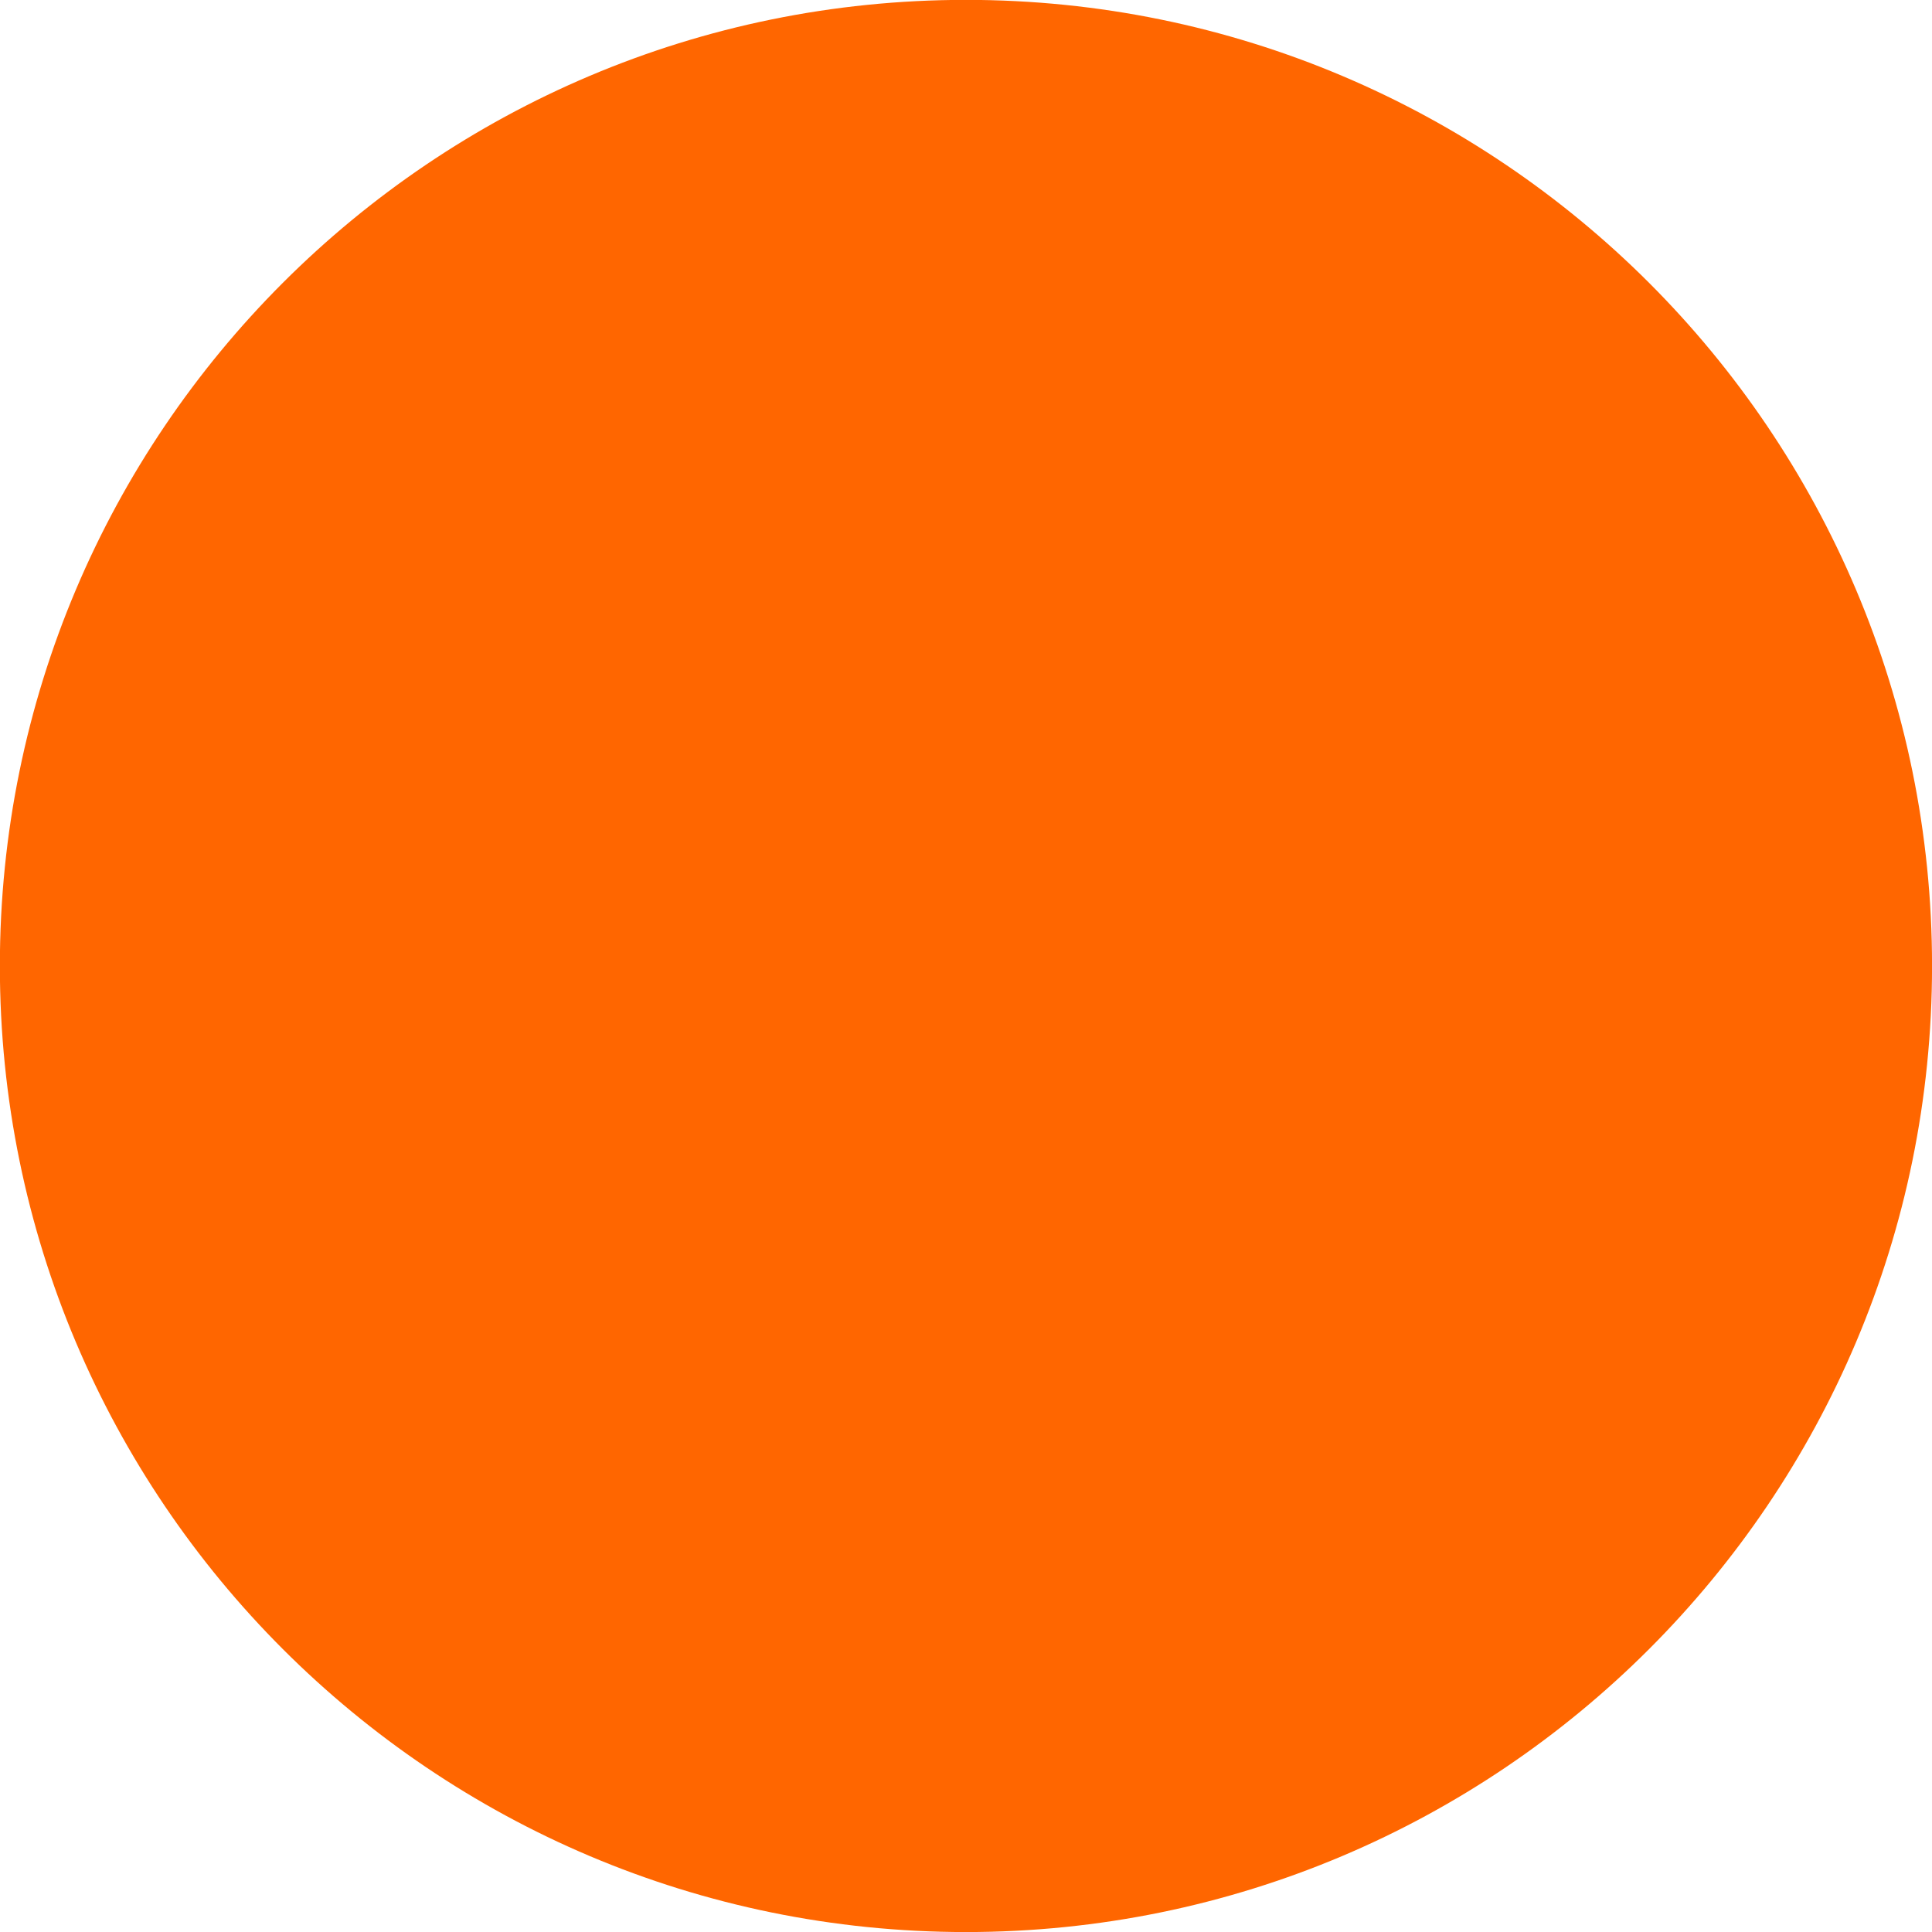
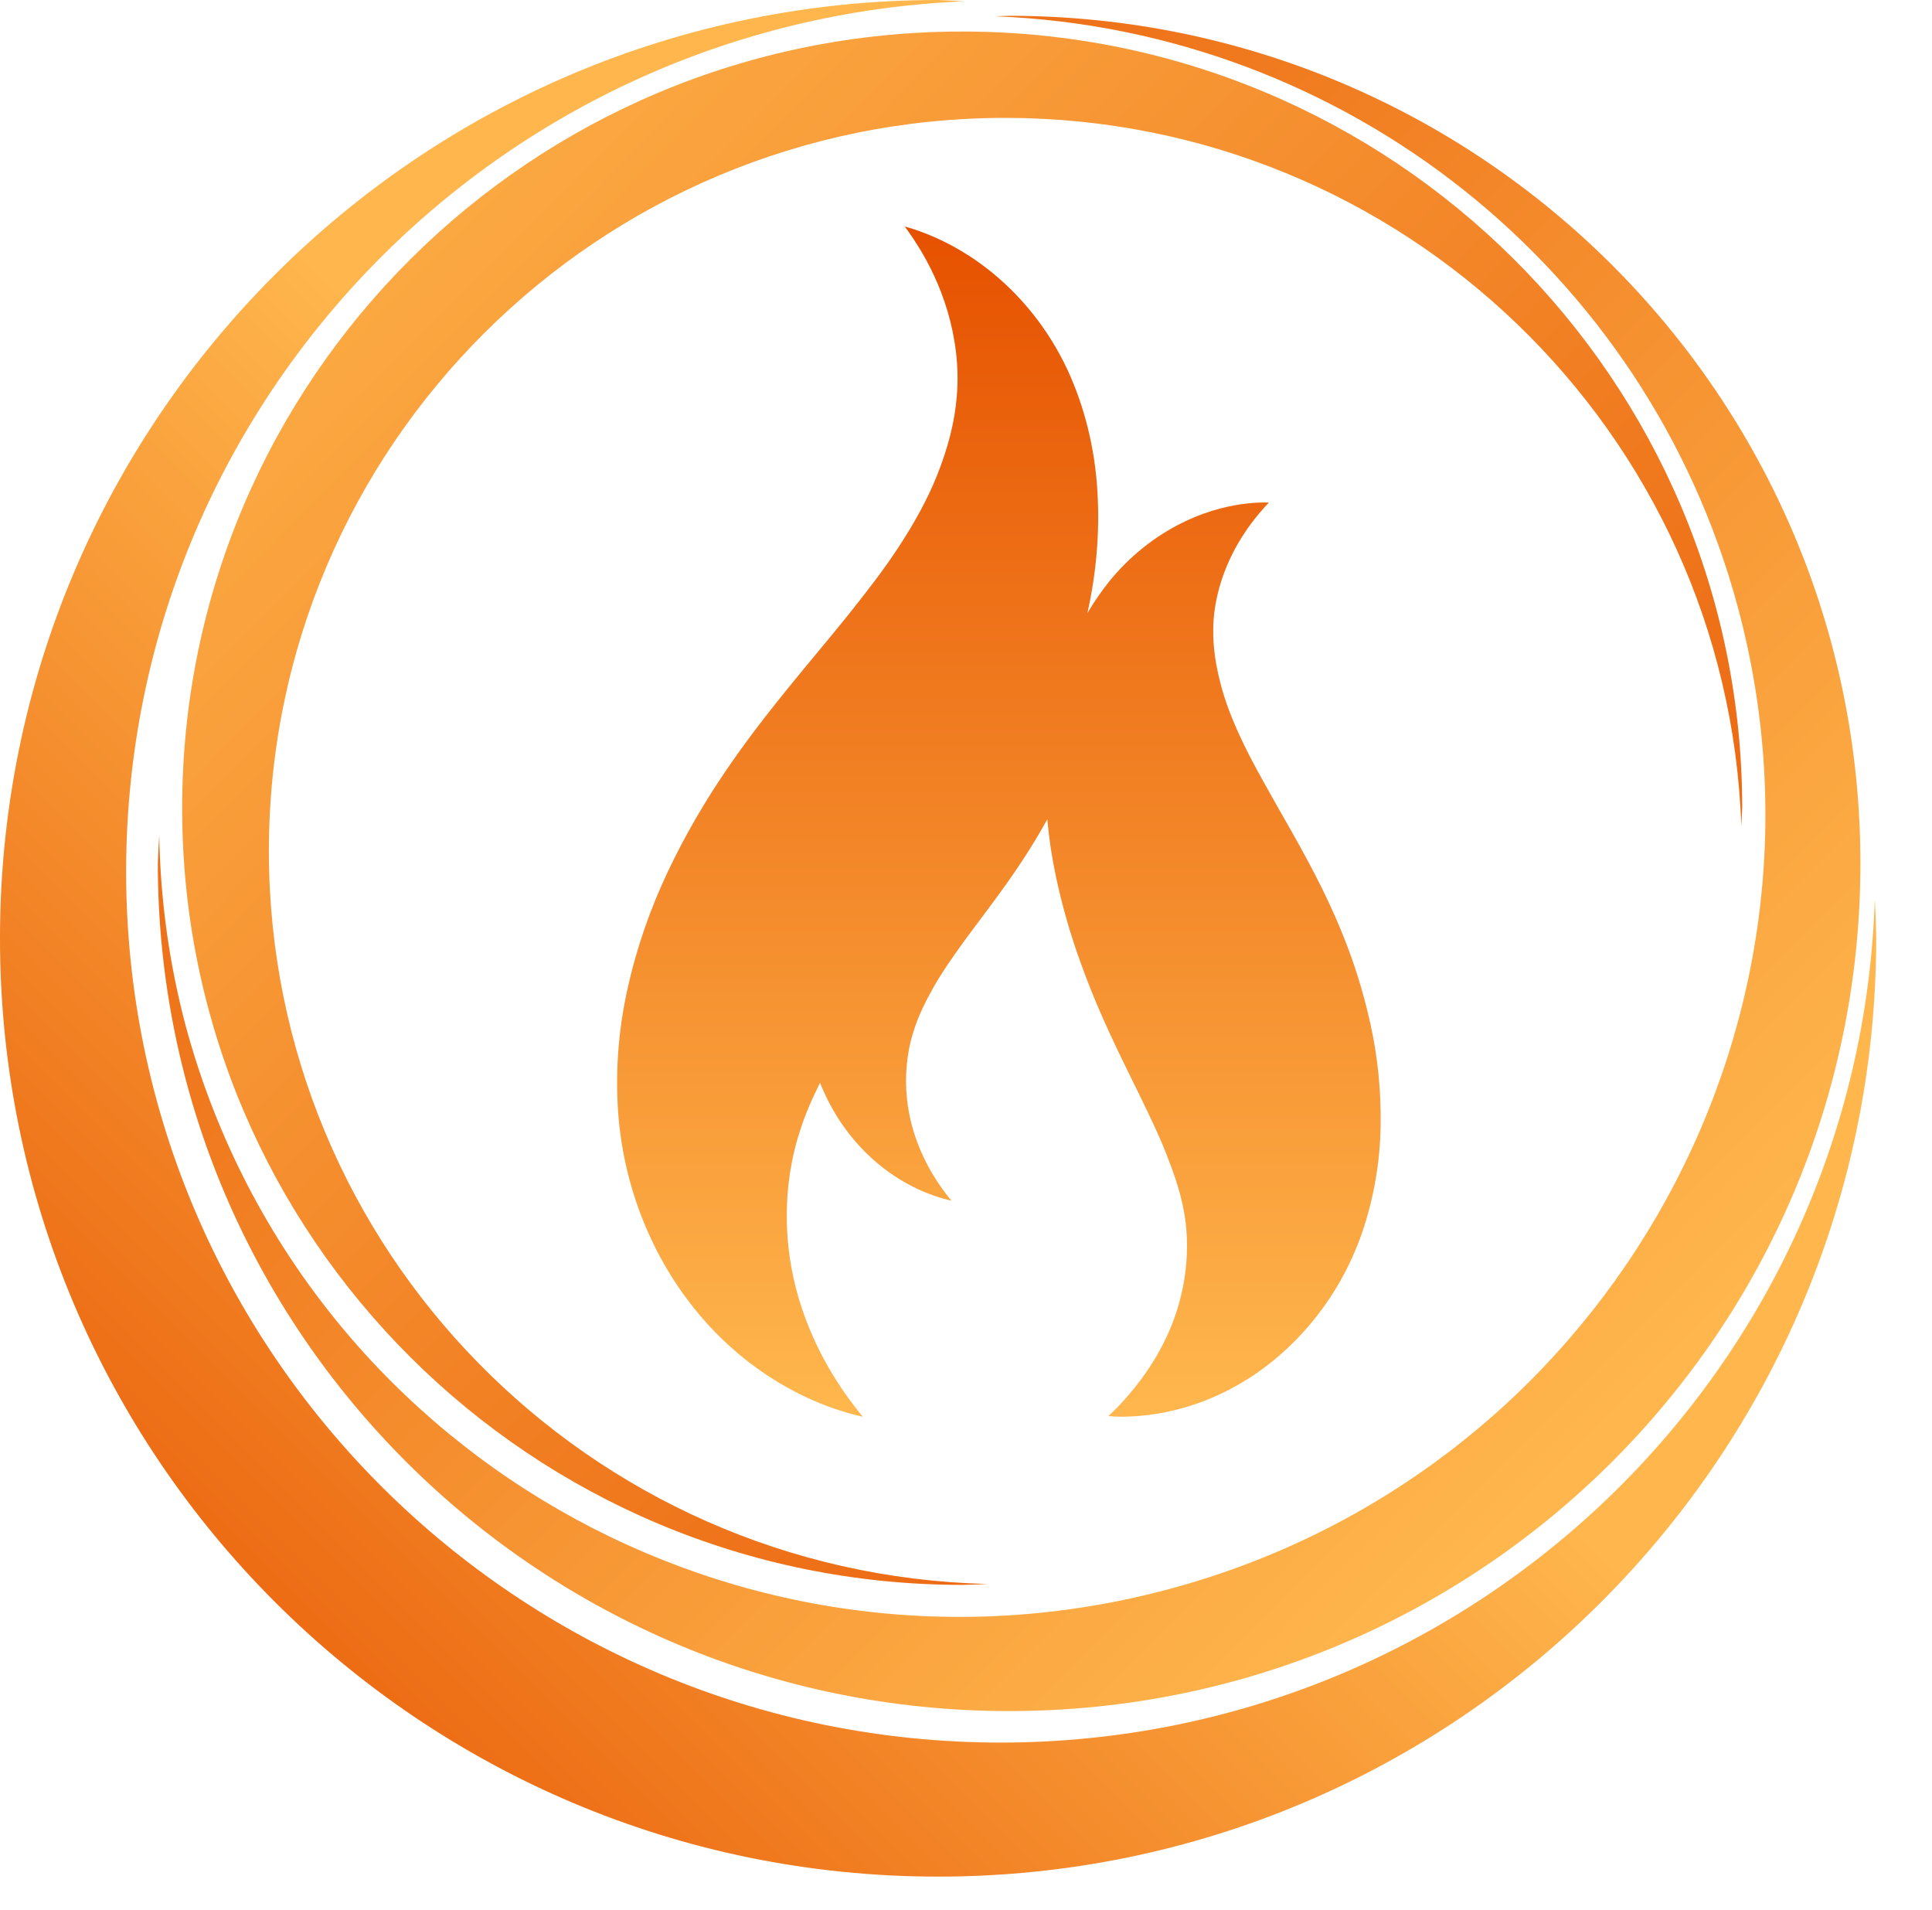
- <svg xmlns="http://www.w3.org/2000/svg" width="10.961mm" height="10.961mm" viewBox="0 0 10.961 10.961" version="1.1" id="svg8">
-   <defs id="defs2" />
-   <g id="layer1" transform="translate(-3.968751,-4.724703)">
-     <circle style="fill:#ff6600;fill-opacity:1;stroke-width:0.265" id="path18" cx="9.449" cy="10.205" r="5.481" />
+ <svg xmlns="http://www.w3.org/2000/svg" xmlns:xlink="http://www.w3.org/1999/xlink" width="13.229mm" height="13.072mm" version="1.1" viewBox="0 0 46.875 46.319" id="svg93">
+   <defs id="defs47">
+     <linearGradient id="z" x1="302.86" x2="475" y1="962.36" y2="790.22" gradientTransform="matrix(2.042,0,0,2.042,-591.18,-1108.8)" gradientUnits="userSpaceOnUse" xlink:href="#w" />
+     <linearGradient id="w">
+       <stop stop-color="#e65100" offset="0" id="stop3" />
+       <stop stop-color="#ffb74d" offset="1" id="stop5" />
+     </linearGradient>
+     <linearGradient id="ad" x1="328.57" x2="592.14" y1="628.08" y2="891.65" gradientTransform="matrix(2.042,0,0,2.042,-591.18,-1108.8)" gradientUnits="userSpaceOnUse" xlink:href="#w" />
+     <linearGradient id="ah" x1="614.44" x2="332.86" y1="914.5" y2="635.93" gradientTransform="matrix(2.042,0,0,2.042,-591.18,-1108.8)" gradientUnits="userSpaceOnUse" xlink:href="#w" />
+     <linearGradient id="am" x1="-1400.3" x2="-1400.3" y1="1278.6" y2="4638.6" gradientTransform="matrix(0.13074,0,0,0.13074,583.78,90.959)" gradientUnits="userSpaceOnUse" xlink:href="#w" />
+     <linearGradient id="ab" x1="302.86" x2="475" y1="962.36" y2="790.22" gradientTransform="matrix(2.042,0,0,2.042,-749.4,-567.22)" gradientUnits="userSpaceOnUse" xlink:href="#y" />
+     <linearGradient id="y">
+       <stop stop-color="#0288d1" offset="0" id="stop12" />
+       <stop stop-color="#b3e5fc" offset="1" id="stop14" />
+     </linearGradient>
+     <linearGradient id="ae" x1="328.57" x2="592.14" y1="628.08" y2="891.65" gradientTransform="matrix(2.042,0,0,2.042,-749.4,-567.22)" gradientUnits="userSpaceOnUse" xlink:href="#y" />
+     <linearGradient id="ai" x1="614.44" x2="332.86" y1="914.5" y2="635.93" gradientTransform="matrix(2.042,0,0,2.042,-749.4,-567.22)" gradientUnits="userSpaceOnUse" xlink:href="#y" />
+     <radialGradient id="ao" cx="-944.92" cy="-435.92" r="312.46" gradientTransform="matrix(0.61465,0.82075,-0.67714,0.50709,447.76,1973.4)" gradientUnits="userSpaceOnUse">
+       <stop stop-color="#e1f5fe" offset="0" id="stop19" />
+       <stop stop-color="#0288d1" offset="1" id="stop21" />
+     </radialGradient>
+     <radialGradient id="ap" cx="-493.05" cy="455.04" r="210.9" gradientTransform="matrix(0.73537,-0.66863,0.67915,0.74694,-702.52,-127.76)" gradientUnits="userSpaceOnUse">
+       <stop stop-color="#e1f5fe" offset="0" id="stop24" />
+       <stop stop-color="#b3e5fc" offset="1" id="stop26" />
+     </radialGradient>
+     <linearGradient id="aa" x1="302.86" x2="475" y1="962.36" y2="790.22" gradientTransform="matrix(2.042,0,0,2.042,-591.18,-1108.8)" gradientUnits="userSpaceOnUse" xlink:href="#x" />
+     <linearGradient id="x">
+       <stop stop-color="#0d5302" offset="0" id="stop30" />
+       <stop stop-color="#14e715" offset="1" id="stop32" />
+     </linearGradient>
+     <linearGradient id="af" x1="328.57" x2="592.14" y1="628.08" y2="891.65" gradientTransform="matrix(2.042,0,0,2.042,-591.18,-1108.8)" gradientUnits="userSpaceOnUse" xlink:href="#x" />
+     <linearGradient id="aj" x1="614.44" x2="332.86" y1="914.5" y2="635.93" gradientTransform="matrix(2.042,0,0,2.042,-591.18,-1108.8)" gradientUnits="userSpaceOnUse" xlink:href="#x" />
+     <linearGradient id="an" x1="302.19" x2="480.45" y1="702.36" y2="296.65" gradientTransform="matrix(1.1401,0,0,1.1401,-970.9,-242.84)" gradientUnits="userSpaceOnUse" xlink:href="#x" />
+     <linearGradient id="al" x1="-1851.4" x2="-1657.1" y1="652.36" y2="1378.1" gradientTransform="matrix(0.32773,0,0,0.32773,995.91,195.42)" gradientUnits="userSpaceOnUse" xlink:href="#v" />
+     <linearGradient id="v">
+       <stop stop-color="#ffeb3b" offset="0" id="stop39" />
+       <stop stop-color="#fff59d" offset="1" id="stop41" />
+     </linearGradient>
+     <linearGradient id="ac" x1="302.86" x2="475" y1="962.36" y2="790.22" gradientTransform="matrix(2.042,0,0,2.042,-591.18,-1108.8)" gradientUnits="userSpaceOnUse" xlink:href="#v" />
+     <linearGradient id="ag" x1="328.57" x2="592.14" y1="628.08" y2="891.65" gradientTransform="matrix(2.042,0,0,2.042,-591.18,-1108.8)" gradientUnits="userSpaceOnUse" xlink:href="#v" />
+     <linearGradient id="ak" x1="614.44" x2="332.86" y1="914.5" y2="635.93" gradientTransform="matrix(2.042,0,0,2.042,-591.18,-1108.8)" gradientUnits="userSpaceOnUse" xlink:href="#v" />
+     <clipPath clipPathUnits="userSpaceOnUse" id="clipPath121">
+       <g id="use123">
+         <path style="fill:none;stroke:#000000;stroke-width:0.938px;stroke-linecap:butt;stroke-linejoin:miter;stroke-opacity:1" d="M 25.494,620.46 243.08,717.354 617.056,720.754 719.05,477.669 751.347,74.795 447.067,10.199 59.492,13.599 -101.998,350.177 Z" id="path125" />
+       </g>
+     </clipPath>
+     <clipPath clipPathUnits="userSpaceOnUse" id="clipPath137">
+       <circle style="fill:#ff0000;fill-rule:evenodd;stroke-width:0.905" id="circle139" cx="220.312" cy="348.742" r="357.827" />
+     </clipPath>
+   </defs>
+   <g transform="matrix(0.06556675,0,0,0.06556675,8.968481,-0.00852368)" id="g91" clip-path="url(#clipPath137)">
+     <g transform="translate(-158.22,-173.66)" id="g57">
+       <path d="M 368.57,173.79 A 347.14,347.14 0 0 0 21.43,520.93 347.14,347.14 0 0 0 368.57,868.07 347.14,347.14 0 0 0 715.71,520.93 a 347.14,347.14 0 0 0 -0.514,-14.553 323.81,322.35 0 0 1 -323.29,312.11 323.81,322.35 0 0 1 -323.8,-322.35 323.81,322.35 0 0 1 310.13,-321.86 347.14,347.14 0 0 0 -9.66,-0.483 z" fill="url(#z)" id="path49" style="fill:url(#z)" />
+       <path d="m 394.87,179.63 a 315.01,313.6 0 0 0 -5.117,0.179 296.1,297.44 74.976 0 1 274.81,218.81 296.1,297.44 74.976 0 1 -210.52,363.08 296.1,297.44 74.976 0 1 -364.03,-208.87 296.1,297.44 74.976 0 1 -9.652,-69.967 315.01,313.6 0 0 0 -0.522,10.37 315.01,313.6 0 0 0 315.02,313.59 315.01,313.6 0 0 0 315.01,-313.59 315.01,313.6 0 0 0 -315.01,-313.6 z" fill="url(#ad)" id="path51" style="fill:url(#ad)" />
+       <path d="M 377.48,185.46 A 288.64,287.34 0 0 0 88.84,472.8 a 288.64,287.34 0 0 0 288.64,287.34 288.64,287.34 0 0 0 9.408,-0.331 272.6,271.37 0 0 1 -265.96,-271.04 272.6,271.37 0 0 1 272.6,-271.37 272.6,271.37 0 0 1 272.27,262.01 288.64,287.34 0 0 0 0.331,-6.609 288.64,287.34 0 0 0 -288.64,-287.34 z" fill="url(#ah)" id="path53" style="fill:url(#ah)" />
+       <path d="m 356.23,257.62 c 0,0 2.267,2.831 5.55,8.229 3.286,5.402 7.419,13.327 10.368,23.381 2.692,9.215 4.297,19.999 3.346,31.032 -0.737,9.65 -3.315,19.391 -7.313,29.405 -3.635,9.079 -8.541,17.868 -14.354,26.712 -5.513,8.426 -11.92,16.649 -18.939,25.423 -7.205,8.972 -14.021,16.9 -22.027,26.803 -5.704,7.028 -11.494,14.383 -17.16,22.238 -1.991,2.76 -3.978,5.597 -5.949,8.51 -7.56,11.128 -14.805,23.428 -21.156,36.849 -6.494,13.667 -11.642,28.346 -15.004,43.659 -3.532,15.921 -4.618,32.271 -3.193,48.207 1.362,14.436 4.94,27.677 9.877,39.387 5.513,13.101 12.663,24.155 20.3,33.146 9.338,10.976 19.292,18.722 27.988,24.075 9.498,5.849 17.881,9.082 23.392,10.864 5.619,1.817 8.747,2.375 8.747,2.375 0,0 -2.098,-2.418 -5.426,-7.014 -3.313,-4.577 -7.797,-11.376 -11.909,-20.094 -3.761,-7.98 -7.149,-17.447 -9.052,-27.922 -1.563,-8.552 -2.134,-17.621 -1.475,-26.867 0.596,-8.247 2.164,-16.479 4.749,-24.248 1.871,-5.819 4.366,-11.575 7.295,-17.378 0.207,0.522 0.418,1.041 0.634,1.553 3.288,7.814 7.553,14.407 12.108,19.77 5.569,6.546 11.506,11.167 16.693,14.359 5.665,3.489 10.665,5.417 13.951,6.48 3.352,1.084 5.217,1.417 5.217,1.417 0,0 -1.252,-1.442 -3.236,-4.184 -1.976,-2.73 -4.65,-6.785 -7.103,-11.985 -2.243,-4.76 -4.264,-10.406 -5.399,-16.654 -0.932,-5.101 -1.273,-10.509 -0.88,-16.024 0.355,-4.919 1.291,-9.829 2.833,-14.462 1.66,-5.162 4.139,-10.239 7.075,-15.453 2.857,-5.054 6.276,-10.037 9.992,-15.237 3.689,-5.152 7.779,-10.433 11.954,-16.108 1.095,-1.482 2.197,-2.985 3.301,-4.515 3.131,-4.338 6.349,-8.987 9.512,-13.936 2.554,-3.979 5.055,-8.16 7.437,-12.535 0.636,7.134 1.704,14.152 3.151,20.972 2.403,11.442 5.598,22.203 9.177,32.09 2.626,7.31 5.419,14.153 8.211,20.473 0.984,2.229 1.977,4.411 2.968,6.551 3.777,8.21 7.59,15.648 11.004,22.726 3.42,7.107 6.644,13.731 9.234,20.253 2.653,6.714 4.951,13.089 6.295,19.444 2.789,12.276 1.974,25.789 -1.665,37.92 -3.748,12.577 -10.306,22.757 -15.956,29.778 -5.607,6.966 -9.806,10.567 -9.806,10.567 0,0 5.396,0.82 15.193,-0.423 9.563,-1.213 24.425,-4.846 39.892,-15.582 15.037,-10.465 30.393,-27.576 38.836,-51.921 4.286,-12.601 6.618,-26.008 6.819,-39.454 0.228,-12.916 -1.11,-25.603 -3.761,-37.606 -2.575,-11.772 -6.067,-22.698 -10.049,-32.585 -1.035,-2.588 -2.097,-5.107 -3.178,-7.557 -3.075,-6.969 -6.353,-13.479 -9.631,-19.623 -4.376,-8.249 -8.845,-15.862 -12.85,-22.974 -4.114,-7.346 -7.92,-14.005 -11.12,-20.684 -3.373,-6.971 -6.223,-13.762 -8.152,-20.702 -2.122,-7.636 -3.355,-14.982 -3.191,-22.221 0.076,-8.285 2.18,-16.384 5.08,-23.28 3.18,-7.532 7.161,-13.35 10.299,-17.319 3.126,-3.954 5.226,-5.994 5.226,-5.994 0,0 -2.884,-0.241 -8.241,0.354 -5.235,0.582 -13.414,2.139 -22.8,6.607 -8.629,4.096 -18.683,10.859 -27.591,21.636 -3.057,3.738 -5.933,7.85 -8.548,12.296 3.337,-14.875 4.546,-29.797 3.762,-44.139 -0.882,-16.998 -5.004,-32.628 -11.154,-45.92 -7.164,-15.299 -16.835,-26.441 -25.707,-34.101 -9.643,-8.341 -18.795,-12.982 -24.822,-15.501 -6.162,-2.575 -9.671,-3.338 -9.671,-3.338 z" fill="url(#am)" fill-rule="evenodd" id="path55" style="fill:url(#am)" />
+     </g>
+     <path d="m 210.35,715.32 a 347.14,347.14 0 0 0 -347.14,347.14 347.14,347.14 0 0 0 347.14,347.14 347.14,347.14 0 0 0 347.14,-347.14 347.14,347.14 0 0 0 -0.514,-14.553 323.81,322.35 0 0 1 -323.29,312.11 323.81,322.35 0 0 1 -323.8,-322.35 323.81,322.35 0 0 1 310.13,-321.86 347.14,347.14 0 0 0 -9.66,-0.483 z" fill="url(#ab)" id="path59" style="fill:url(#ab)" />
+     <path d="m 236.65,721.16 a 315.01,313.6 0 0 0 -5.117,0.179 296.1,297.44 74.976 0 1 274.81,218.81 296.1,297.44 74.976 0 1 -210.52,363.08 296.1,297.44 74.976 0 1 -364.03,-208.87 296.1,297.44 74.976 0 1 -9.652,-69.967 315.01,313.6 0 0 0 -0.522,10.37 315.01,313.6 0 0 0 315.02,313.59 315.01,313.6 0 0 0 315.01,-313.59 315.01,313.6 0 0 0 -315.01,-313.6 z" fill="url(#ae)" id="path61" style="fill:url(#ae)" />
+     <path d="m 219.26,726.99 a 288.64,287.34 0 0 0 -288.64,287.34 288.64,287.34 0 0 0 288.64,287.34 288.64,287.34 0 0 0 9.408,-0.331 272.6,271.37 0 0 1 -265.96,-271.04 272.6,271.37 0 0 1 272.6,-271.37 272.6,271.37 0 0 1 272.27,262.01 288.64,287.34 0 0 0 0.331,-6.609 288.64,287.34 0 0 0 -288.64,-287.34 z" fill="url(#ai)" id="path63" style="fill:url(#ai)" />
+     <path d="m 72.97,1098.2 c 2e-5,-78.808 144.66,-299.06 144.66,-299.06 0,0 144.66,220.25 144.66,299.06 0,78.81 -75.32,149.48 -144.66,149.48 -69.34,0 -144.66,-70.677 -144.66,-149.48 z" fill="url(#ao)" id="path65" style="fill:url(#ao)" />
+     <path transform="matrix(0.56291,0,0,0.56291,663.94,802.55)" d="m -794.95,1.482 c -0.047,0.073 -0.093,0.143 -0.141,0.217 73.08,118.55 211.89,380.6 203.56,489.99 -11.429,150.21 -129.52,234.07 -259.51,248.36 -28.615,3.145 -50.73,5.246 -73.895,-0.998 41.948,30.157 90.277,48.295 137.08,48.295 22.62,0 45.597,-4.247 68.039,-12.027 95.05,-38.344 177.52,-139.34 177.52,-249.24 1e-5,-129.7 -220.19,-474.47 -252.65,-524.59 z" fill="url(#ap)" opacity="0.07" id="path67" style="fill:url(#ap)" />
+     <g transform="translate(1480.1)" id="g79">
+       <g transform="translate(-916.07,-173.66)" id="g75">
+         <path d="M 368.57,173.79 A 347.14,347.14 0 0 0 21.43,520.93 347.14,347.14 0 0 0 368.57,868.07 347.14,347.14 0 0 0 715.71,520.93 a 347.14,347.14 0 0 0 -0.514,-14.553 323.81,322.35 0 0 1 -323.29,312.11 323.81,322.35 0 0 1 -323.8,-322.35 323.81,322.35 0 0 1 310.13,-321.86 347.14,347.14 0 0 0 -9.66,-0.483 z" fill="url(#aa)" id="path69" style="fill:url(#aa)" />
+         <path d="m 394.87,179.63 a 315.01,313.6 0 0 0 -5.117,0.179 296.1,297.44 74.976 0 1 274.81,218.81 296.1,297.44 74.976 0 1 -210.52,363.08 296.1,297.44 74.976 0 1 -364.03,-208.87 296.1,297.44 74.976 0 1 -9.652,-69.967 315.01,313.6 0 0 0 -0.522,10.37 315.01,313.6 0 0 0 315.02,313.59 315.01,313.6 0 0 0 315.01,-313.59 315.01,313.6 0 0 0 -315.01,-313.6 z" fill="url(#af)" id="path71" style="fill:url(#af)" />
+         <path d="M 377.48,185.46 A 288.64,287.34 0 0 0 88.84,472.8 a 288.64,287.34 0 0 0 288.64,287.34 288.64,287.34 0 0 0 9.408,-0.331 272.6,271.37 0 0 1 -265.96,-271.04 272.6,271.37 0 0 1 272.6,-271.37 272.6,271.37 0 0 1 272.27,262.01 288.64,287.34 0 0 0 0.331,-6.609 288.64,287.34 0 0 0 -288.64,-287.34 z" fill="url(#aj)" id="path73" style="fill:url(#aj)" />
+       </g>
+       <path d="m -488.35,89.983 c -16.872,84.343 -93.396,78.533 -118.61,181.17 -2.937,17.552 -0.745,33.145 11.304,54.151 -14.074,-17.861 -20.704,-33.24 -20.867,-46.456 -22.137,63.727 -5.164,128.79 33.038,194.57 1.693,-4.041 3.336,-7.92 5.062,-12.09 14.046,-33.949 28.665,-71.092 37.149,-97.551 9.608,-28.834 16.817,-58.312 22.071,-88.012 1.926,-10.306 3.542,-25.958 4.762,-39.05 1.219,-13.084 2.037,-23.568 2.366,-23.558 0.329,0.016 0.173,10.522 -0.387,23.644 -0.558,13.096 -1.525,28.893 -2.814,39.386 -3.962,29.951 -9.91,59.846 -18.329,89.245 -7.999,26.783 -22.201,64.416 -35.703,98.508 -3.12,7.877 -6.185,15.501 -9.153,22.844 -11.713,34.732 -21.122,60.771 -21.531,60.652 l 11.806,2.849 c -0.431,-0.126 9.045,-29.006 20.779,-66.839 75.995,-46.868 126.51,-111.2 144.27,-189.21 -10.193,14.818 -12.443,16.14 -28.87,23.663 13.025,-12.886 21.544,-15.138 23.306,-33.247 8.387,-56.281 -41.74,-145.17 -59.65,-194.67 z" fill="url(#an)" fill-rule="evenodd" id="path77" style="fill:url(#an)" />
+     </g>
+     <g transform="translate(564.05,541.53)" id="g89">
+       <path d="m 285.53,293.66 v 10e-4 c -11.858,0.08 -24.266,3.153 -35.394,9.651 -0.939,0.548 -1.862,1.118 -2.769,1.707 -14.812,9.62 -24.806,24.276 -29.2,39.15 -4.984,16.85 -2.923,33.352 1.953,45.871 5.222,13.416 13.561,22.582 19.505,27.907 6.119,5.482 10.224,7.576 10.032,7.908 -0.042,0.073 -4.388,-1.621 -10.894,-6.896 -1.403,-1.137 -2.935,-2.485 -4.527,-4.025 -1.784,-0.566 -4.478,-1.369 -8.224,-2.155 -6.844,-1.435 -17.985,-2.849 -31.044,-0.269 -11.592,2.289 -25.266,7.944 -37.038,18.936 -6.896,6.436 -12.987,14.669 -17.437,24.409 -3.991,8.74 -6.641,18.662 -7.224,29.161 -0.549,9.847 0.723,20.166 3.997,30.235 3.072,9.442 7.911,18.658 14.546,26.766 7.099,8.68 16.3,16.034 26.909,21.166 10.106,4.885 21.536,7.739 33.162,7.569 11.273,-0.161 22.734,-3.054 32.861,-8.722 1.219,-0.682 2.418,-1.404 3.595,-2.165 8.538,-5.52 15.693,-12.935 20.729,-21.452 5.548,-9.38 8.519,-20.063 8.59,-30.576 0.076,-10.929 -2.975,-21.635 -8.509,-30.501 -3.537,-5.672 -8.111,-10.577 -13.307,-14.453 -5.367,-4.001 -11.396,-6.901 -17.641,-8.45 -6.503,-1.618 -13.231,-1.748 -19.561,-0.602 -6.622,1.202 -12.808,3.804 -17.97,7.547 -5.477,3.969 -9.826,9.135 -12.708,14.804 -3.088,6.071 -4.499,12.7 -4.323,19.013 0.191,6.881 2.25,13.37 5.528,18.698 3.667,5.964 8.825,10.468 14.313,13.261 4.565,2.327 9.402,3.468 13.917,3.741 5.292,0.318 10.181,-0.538 14.32,-2.048 5.269,-1.92 9.397,-4.901 12.341,-7.68 3.431,-3.24 5.554,-6.471 6.773,-8.559 1.259,-2.159 1.74,-3.373 1.849,-3.329 0.051,0.021 -0.272,1.3 -1.402,3.571 -1.095,2.198 -3.109,5.585 -6.527,9.028 -2.929,2.951 -7.105,6.143 -12.544,8.264 -4.274,1.665 -9.355,2.663 -14.895,2.423 -4.729,-0.203 -9.822,-1.318 -14.684,-3.705 -5.833,-2.868 -11.34,-7.541 -15.301,-13.82 -3.538,-5.61 -5.797,-12.453 -6.07,-19.767 -0.249,-6.711 1.178,-13.755 4.414,-20.245 3.022,-6.058 7.593,-11.581 13.397,-15.846 5.486,-4.028 12.034,-6.84 19.056,-8.152 6.707,-1.256 13.844,-1.157 20.784,0.531 6.653,1.623 13.057,4.66 18.752,8.875 5.513,4.078 10.366,9.244 14.136,15.243 5.881,9.369 9.133,20.633 9.074,32.177 -0.053,10.008 -2.579,20.125 -7.351,29.26 3.095,-1.595 7.768,-3.841 14.02,-6.452 10.309,-4.306 28.417,-11.061 48.833,-12.663 8.925,-0.696 18.484,-0.444 28.695,0.879 9.114,1.181 18.42,3.15 28.197,5.808 18.654,5.072 34.429,11.182 55.075,18.342 17.044,5.904 35.929,11.854 55.327,14.3 18.208,2.289 37.901,1.591 55.998,-5.188 4.961,-1.857 9.806,-4.178 14.383,-6.967 6.959,-4.242 13.152,-9.481 18.163,-15.642 8.583,-10.551 13.536,-23.747 13.241,-36.684 -0.152,-7.176 -1.97,-14.219 -5.102,-20.469 -3.22,-6.417 -7.84,-12.002 -13.439,-16.06 -5.822,-4.225 -12.625,-6.865 -19.492,-7.645 -7.161,-0.815 -14.386,0.387 -20.617,3.3 -5.827,2.724 -10.792,6.926 -14.242,11.975 -3.638,5.321 -5.595,11.564 -5.666,17.637 -0.055,4.322 0.878,8.566 2.564,12.353 1.768,3.964 4.364,7.43 7.528,10.042 3.358,2.776 7.308,4.628 11.324,5.438 4.295,0.868 8.665,0.554 12.528,-0.737 3.657,-1.224 6.859,-3.303 9.22,-5.952 2.576,-2.888 4.138,-6.417 4.52,-9.893 0.43,-3.888 -0.596,-7.668 -2.556,-10.487 -2.284,-3.294 -5.765,-5.262 -9.065,-5.756 -4.692,-0.716 -8.853,1.385 -11.177,3.769 -2.783,2.846 -3.538,6.317 -3.713,8.275 -0.19,2.128 0.133,3.208 -0.01,3.236 -0.016,0 -0.505,-1.046 -0.467,-3.26 0.035,-2.033 0.632,-5.713 3.511,-8.883 2.415,-2.651 6.815,-5.069 12.025,-4.413 3.66,0.47 7.535,2.525 10.144,6.144 2.228,3.097 3.449,7.23 3.035,11.555 -0.371,3.859 -2.013,7.765 -4.813,10.984 -2.564,2.946 -6.02,5.271 -9.992,6.648 -4.194,1.456 -8.931,1.859 -13.628,0.962 -4.391,-0.839 -8.704,-2.801 -12.396,-5.794 -3.486,-2.83 -6.349,-6.564 -8.301,-10.852 -1.865,-4.09 -2.915,-8.682 -2.895,-13.4 0.035,-6.606 2.087,-13.364 5.998,-19.159 3.709,-5.492 9.019,-10.057 15.294,-13.028 0.961,-0.455 1.945,-0.867 2.945,-1.246 1.188,-1.313 2.952,-3.319 4.981,-6.199 3.727,-5.291 8.504,-14.008 9.729,-25.344 1.173,-10.813 -1.083,-24.057 -9.075,-35.473 -3.269,-4.676 -7.447,-8.921 -12.366,-12.43 -5.517,-3.935 -11.603,-6.683 -17.768,-8.188 -13.62,-3.334 -26.788,-0.578 -36.364,4.388 -9.595,4.97 -15.772,12.012 -19.3,17.001 -0.426,0.602 -0.816,1.177 -1.179,1.728 -0.225,0.501 -0.45,0.988 -0.672,1.444 -2.967,6.097 -5.626,8.816 -5.731,8.742 -0.254,-0.176 1.268,-2.299 3.232,-6.546 0.253,-0.636 0.57,-1.365 0.96,-2.178 0.083,-0.198 0.166,-0.391 0.25,-0.597 2.437,-5.954 5.229,-15.446 4.298,-26.857 -0.876,-10.771 -5.237,-23.339 -14.735,-33.59 -6.252,-6.753 -14.598,-12.255 -24.22,-15.299 -2.655,-0.84 -5.344,-1.472 -8.038,-1.893 -13.207,-2.071 -26.06,0.913 -36.005,6.51 -9.548,5.37 -16.336,12.912 -20.652,20.07 -4.651,7.713 -6.579,15.107 -7.478,20.013 -0.536,2.926 -0.753,5.086 -0.9,6.402 -0.017,1.94 -0.181,2.972 -0.214,2.972 -0.411,0.005 -0.178,-4.953 -2.205,-13.524 -1.966,-8.313 -6.439,-20.842 -16.734,-32.239 -9.647,-10.686 -24.736,-20.353 -43.342,-22.801 -2.722,-0.359 -5.503,-0.556 -8.319,-0.582 -0.381,-0.003 -0.763,-0.005 -1.146,-0.003 z m 329.12,210.13 c 0,0 -1.968,6.336 -7.455,15.968 -5.472,9.608 -14.704,22.296 -29.063,32.698 -14.215,10.32 -32.88,17.804 -53.092,18.685 -12.19,0.622 -24.797,-1.288 -37.767,-4.47 -12.343,-3.063 -24.684,-7.462 -37.282,-12.049 -0.571,-0.208 -1.143,-0.416 -1.717,-0.625 -13.153,-4.834 -27.062,-10.044 -41.578,-14.329 -14.849,-4.422 -30.088,-7.598 -45.601,-8.518 -25.009,-1.395 -47.44,3.843 -65.36,11.386 -18.108,7.608 -31.16,17.321 -39.483,24.693 -8.35,7.395 -12.248,12.406 -12.248,12.406 0,0 5.278,-3.577 15.009,-8.281 9.817,-4.746 23.838,-10.26 41.37,-13.343 17.3,-3.029 37.111,-3.489 57.213,0.819 12.633,2.64 25.128,7.064 38.38,12.237 12.973,5.101 26.146,10.875 40.047,16.048 0.605,0.227 1.212,0.452 1.819,0.676 13.401,4.934 27.703,9.191 42.754,11.7 15.911,2.693 32.277,2.924 48.135,-0.124 26.363,-5.212 47.068,-19.257 60.679,-34.757 13.658,-15.581 19.788,-31.893 22.542,-42.963 2.8,-11.258 2.695,-17.855 2.695,-17.855 z m -1.873,36.948 c 0,0 -2.067,7.023 -7.993,17.763 -5.905,10.705 -15.958,24.931 -31.8,36.711 -15.69,11.689 -36.446,20.316 -59.128,21.521 -13.678,0.817 -27.822,-1.207 -42.325,-4.7 -13.796,-3.358 -27.551,-8.217 -41.528,-13.309 -0.633,-0.231 -1.268,-0.462 -1.904,-0.694 -14.585,-5.364 -29.938,-11.158 -45.908,-15.94 -16.34,-4.93 -33.05,-8.511 -50.056,-9.619 -27.401,-1.697 -52.077,3.842 -71.863,11.946 -19.996,8.175 -34.489,18.696 -43.771,26.711 -9.309,8.037 -13.694,13.504 -13.694,13.504 0,0 5.766,-4.032 16.456,-9.378 10.776,-5.389 26.239,-11.71 45.658,-15.362 19.166,-3.591 41.222,-4.352 63.716,0.258 14.126,2.828 28.094,7.656 42.835,13.338 14.447,5.605 29.025,11.95 44.377,17.66 0.668,0.25 1.337,0.499 2.007,0.745 14.78,5.439 30.496,10.156 47,12.96 17.443,3.005 35.346,3.348 52.692,0.106 28.833,-5.535 51.628,-20.723 66.715,-37.593 15.142,-16.959 22.092,-34.811 25.28,-46.977 3.24,-12.367 3.234,-19.65 3.234,-19.65 z" fill="url(#al)" id="path81" style="fill:url(#al)" />
+       <path d="M 368.57,173.79 A 347.14,347.14 0 0 0 21.43,520.93 347.14,347.14 0 0 0 368.57,868.07 347.14,347.14 0 0 0 715.71,520.93 a 347.14,347.14 0 0 0 -0.514,-14.553 323.81,322.35 0 0 1 -323.29,312.11 323.81,322.35 0 0 1 -323.8,-322.35 323.81,322.35 0 0 1 310.13,-321.86 347.14,347.14 0 0 0 -9.66,-0.483 z" fill="url(#ac)" id="path83" style="fill:url(#ac)" />
+       <path d="m 394.87,179.63 a 315.01,313.6 0 0 0 -5.117,0.179 296.1,297.44 74.976 0 1 274.81,218.81 296.1,297.44 74.976 0 1 -210.52,363.08 296.1,297.44 74.976 0 1 -364.03,-208.87 296.1,297.44 74.976 0 1 -9.652,-69.967 315.01,313.6 0 0 0 -0.522,10.37 315.01,313.6 0 0 0 315.02,313.59 315.01,313.6 0 0 0 315.01,-313.59 315.01,313.6 0 0 0 -315.01,-313.6 z" fill="url(#ag)" id="path85" style="fill:url(#ag)" />
+       <path d="M 377.48,185.46 A 288.64,287.34 0 0 0 88.84,472.8 a 288.64,287.34 0 0 0 288.64,287.34 288.64,287.34 0 0 0 9.408,-0.331 272.6,271.37 0 0 1 -265.96,-271.04 272.6,271.37 0 0 1 272.6,-271.37 272.6,271.37 0 0 1 272.27,262.01 288.64,287.34 0 0 0 0.331,-6.609 288.64,287.34 0 0 0 -288.64,-287.34 z" fill="url(#ak)" id="path87" style="fill:url(#ak)" />
+     </g>
  </g>
</svg>
